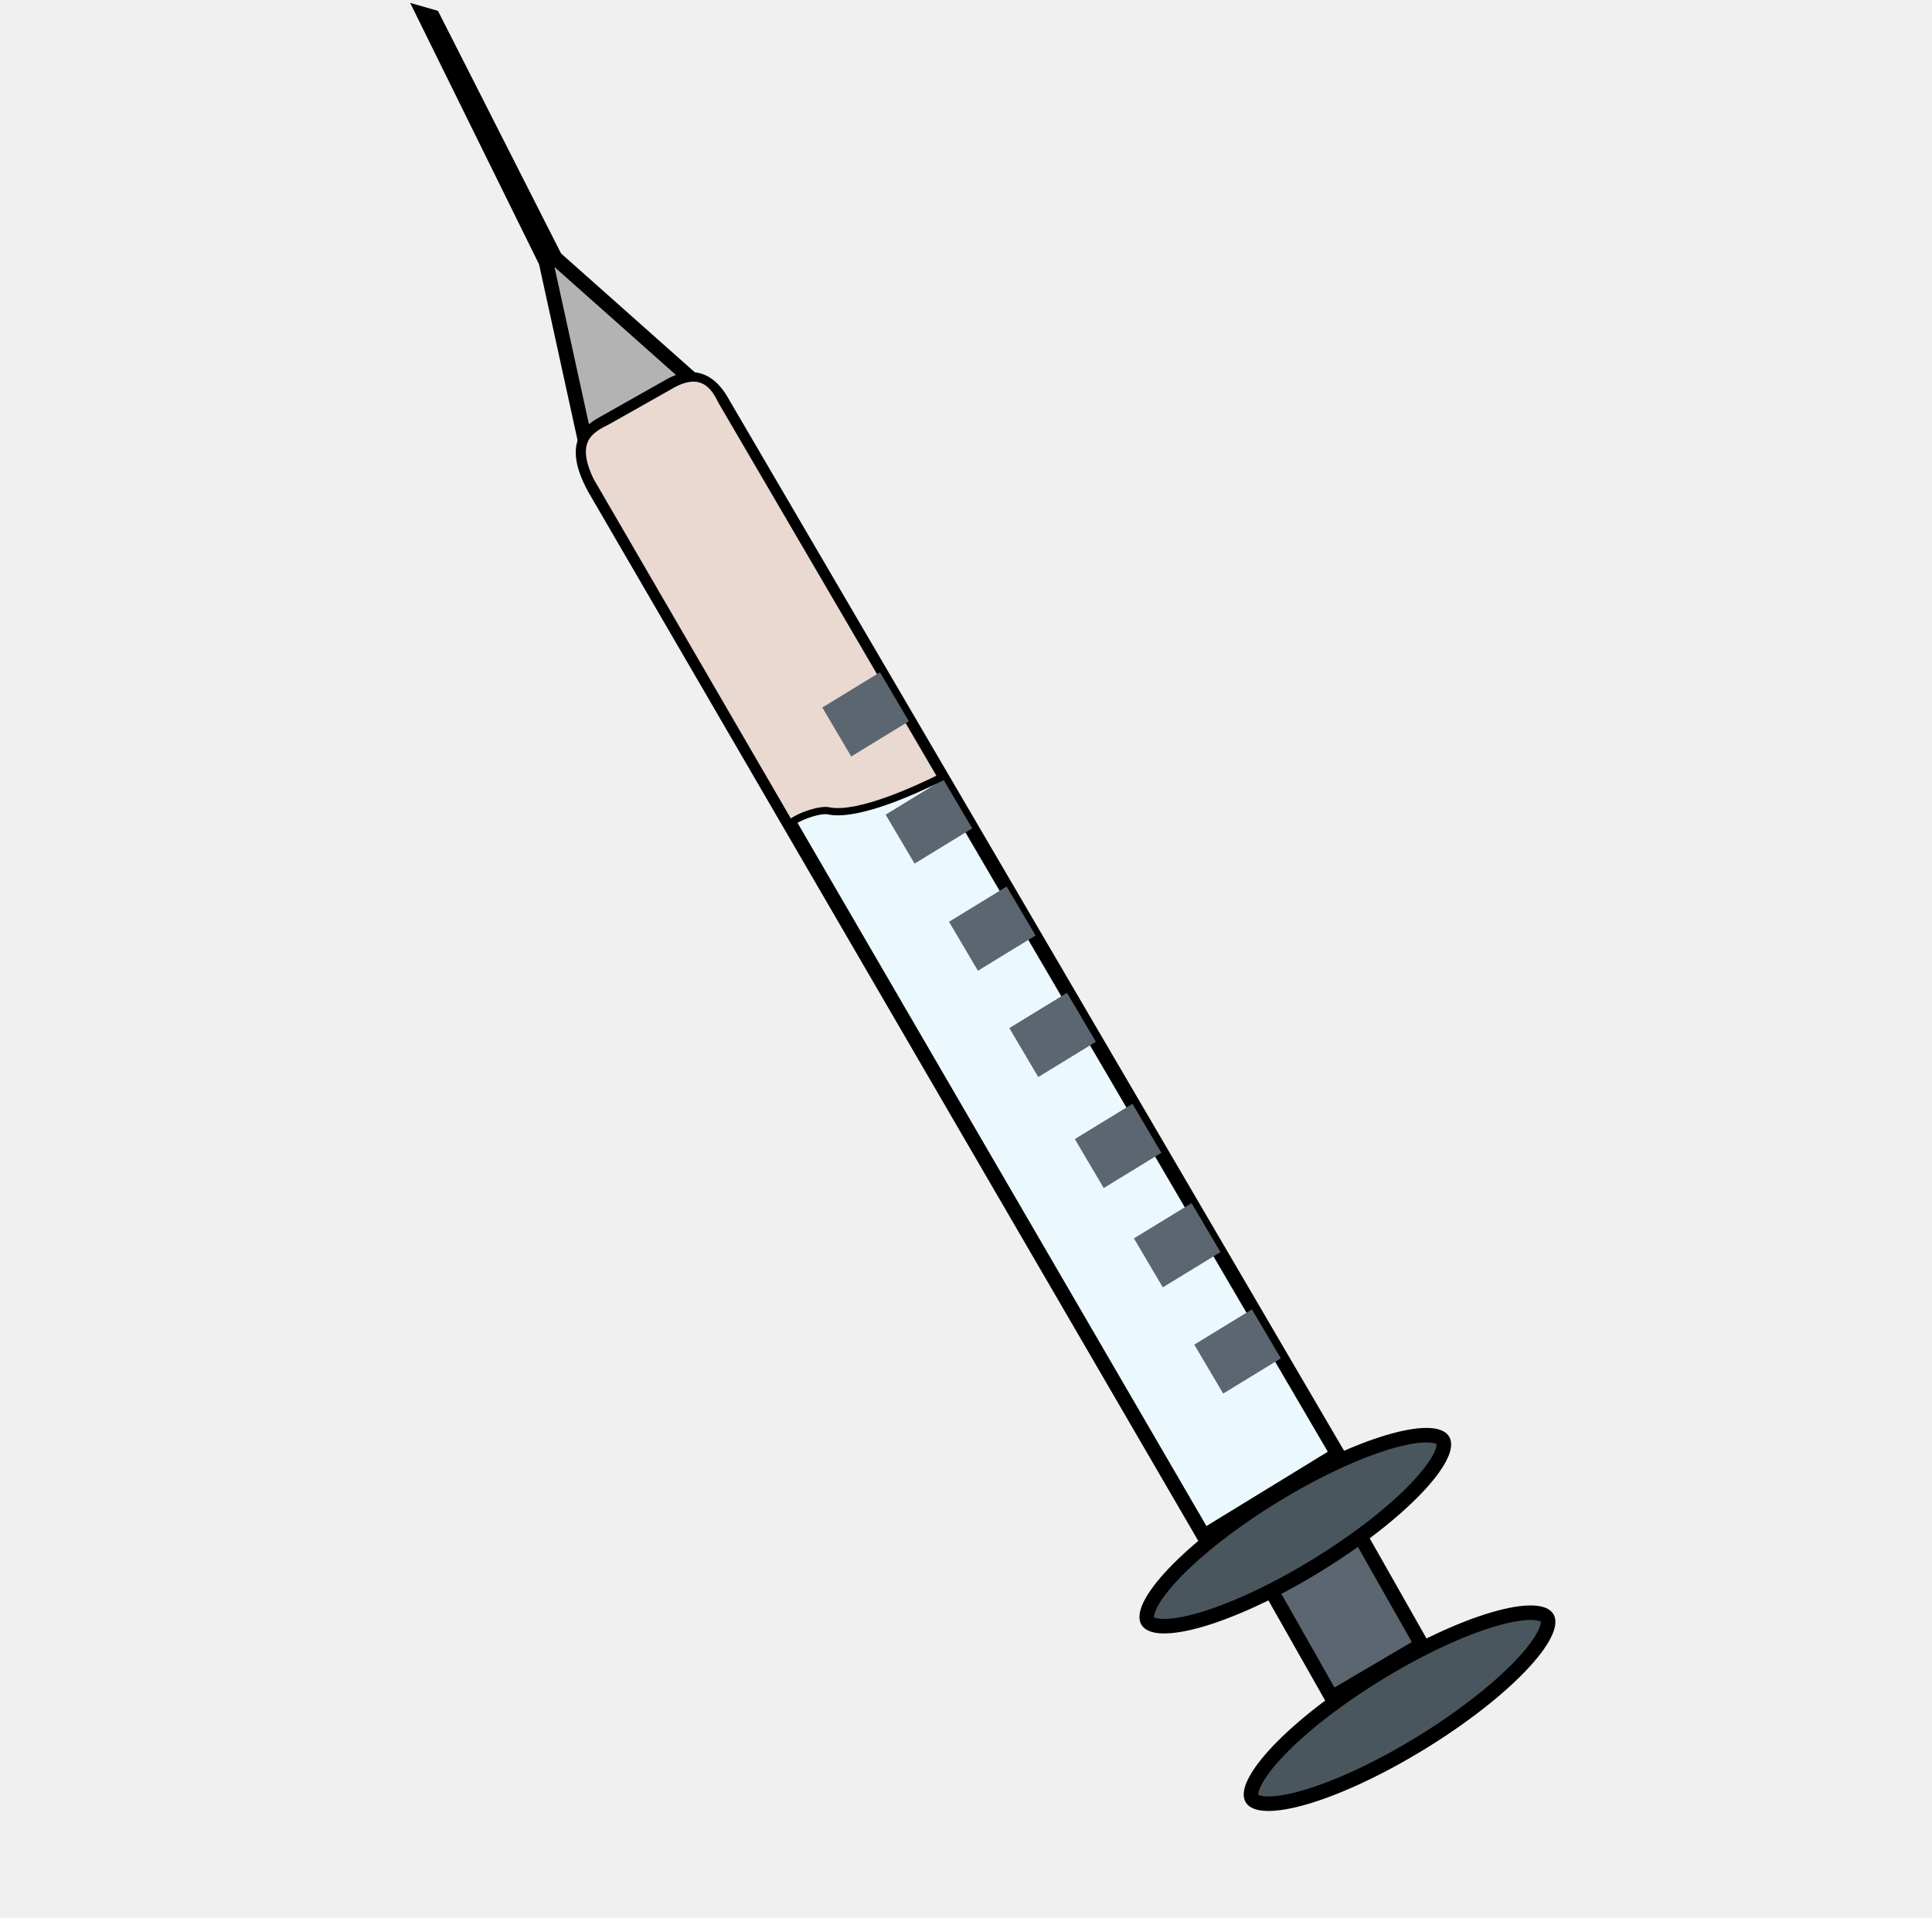
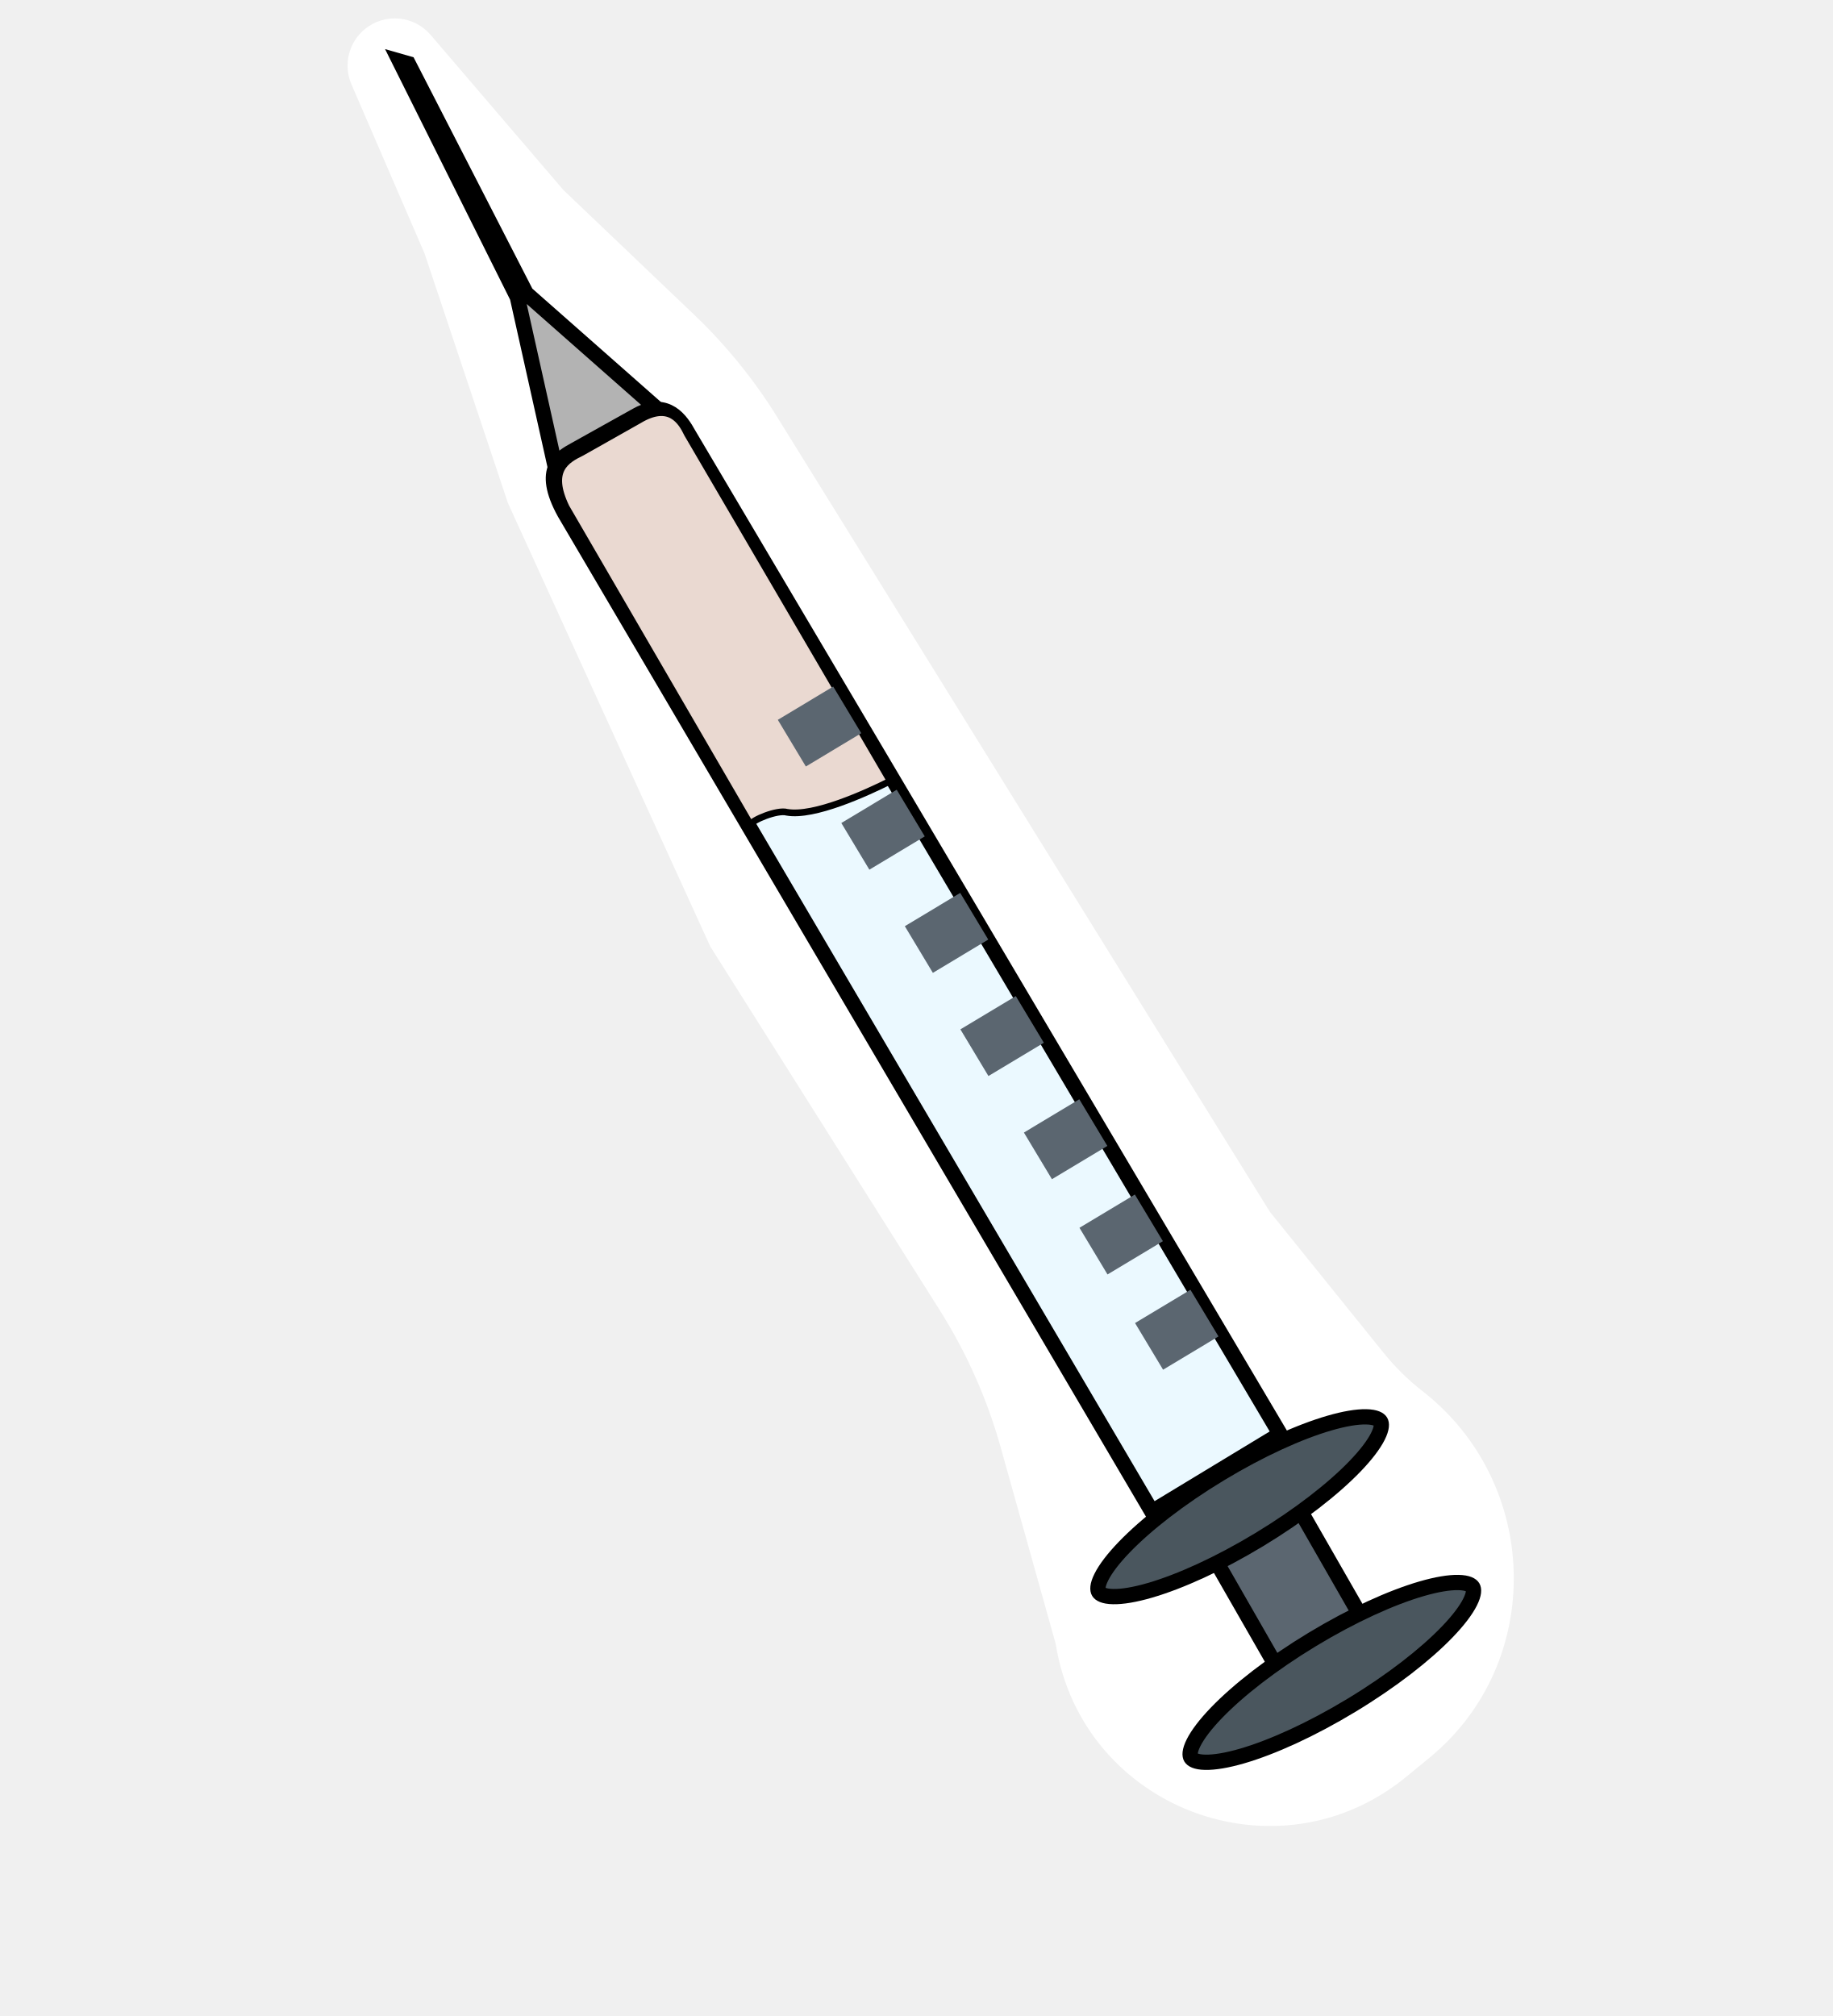
- <svg xmlns="http://www.w3.org/2000/svg" width="266" height="264" viewBox="0 0 266 264" fill="none">
-   <path d="M76.44 35.516L95.658 52.595L80.678 61.229L75.168 36.059L58.368 1.981L59.606 2.336L76.44 35.516Z" fill="#B3B3B3" stroke="black" stroke-width="2" />
-   <rect x="-1.355" y="-0.363" width="14.353" height="26.767" transform="matrix(-0.862076 0.506779 -0.493186 -0.869924 194.389 226.821)" fill="#5B6670" stroke="black" stroke-width="2" />
-   <path d="M213.023 222.765C213.213 223.086 213.268 223.767 212.636 225.028C212.031 226.237 210.919 227.715 209.339 229.369C206.19 232.665 201.345 236.489 195.547 240.035C189.75 243.581 184.157 246.139 179.82 247.422C177.644 248.065 175.839 248.37 174.507 248.347C173.116 248.322 172.551 247.953 172.362 247.632C172.173 247.311 172.118 246.63 172.749 245.368C173.354 244.16 174.466 242.682 176.046 241.028C179.195 237.732 184.04 233.908 189.838 230.362C195.636 226.816 201.228 224.258 205.565 222.975C207.741 222.332 209.546 222.027 210.878 222.05C212.269 222.075 212.834 222.444 213.023 222.765Z" fill="#4A565E" stroke="black" stroke-width="2" />
-   <path d="M198.668 198.322C198.858 198.643 198.913 199.324 198.281 200.586C197.676 201.794 196.564 203.272 194.984 204.926C191.835 208.222 186.99 212.046 181.192 215.592C175.395 219.138 169.802 221.696 165.465 222.979C163.289 223.622 161.484 223.927 160.152 223.904C158.761 223.879 158.196 223.51 158.007 223.189C157.817 222.868 157.762 222.187 158.394 220.926C158.999 219.717 160.111 218.239 161.691 216.585C164.84 213.289 169.685 209.465 175.483 205.919C181.28 202.373 186.873 199.815 191.21 198.532C193.386 197.889 195.191 197.584 196.523 197.607C197.914 197.632 198.479 198.001 198.668 198.322Z" fill="#4A565E" stroke="black" stroke-width="2" />
-   <path d="M99.658 55.776L184.172 200.227L165.755 211.504L81.859 67.231C78.35 60.781 81.487 59.185 83.352 58.132L92.41 53.018C96.625 50.779 98.634 53.895 99.658 55.776Z" fill="#EBF9FF" stroke="black" stroke-width="2" />
-   <rect width="7.83" height="9.304" transform="matrix(0.508304 0.861178 -0.853109 0.521734 129.876 107.312)" fill="#5B6670" />
-   <rect width="7.83" height="9.304" transform="matrix(0.508304 0.861178 -0.853109 0.521734 138.598 122.062)" fill="#5B6670" />
-   <rect width="7.83" height="9.304" transform="matrix(0.508304 0.861178 -0.853109 0.521734 146.905 136.698)" fill="#5B6670" />
-   <rect width="7.83" height="9.304" transform="matrix(0.508304 0.861178 -0.853109 0.521734 155.92 151.981)" fill="#5B6670" />
-   <rect width="7.83" height="9.304" transform="matrix(0.508304 0.861178 -0.853109 0.521734 164.057 165.655)" fill="#5B6670" />
-   <rect width="7.83" height="9.304" transform="matrix(0.508304 0.861178 -0.853109 0.521734 172.367 180.283)" fill="#5B6670" />
-   <path d="M114.221 111.671C118.262 112.376 126.063 108.791 129.624 107.015L99.365 55.241C98.479 53.4 96.733 50.404 92.144 53.171L83.618 57.984C81.28 59.129 78.616 60.633 81.274 66.159L108.781 113.513C108.973 112.843 112.777 111.257 114.221 111.671Z" fill="#EAD9D1" stroke="black" />
-   <rect width="7.83" height="9.304" transform="matrix(0.508304 0.861178 -0.853109 0.521734 121.155 92.5635)" fill="#5B6670" />
+ <svg xmlns="http://www.w3.org/2000/svg" width="240" height="264" viewBox="0 0 240 264" fill="none">
+   <path d="M55.596 33.194L46.022 11.045C44.922 8.501 45.65 5.536 47.803 3.791C50.405 1.681 54.214 2.028 56.392 4.573L73.788 24.896L90.887 41.201C95.063 45.183 98.715 49.681 101.756 54.585L166.304 158.711L181.215 177.199C182.704 179.045 184.428 180.735 186.298 182.192C201.743 194.233 202.344 217.723 187.214 230.157L184.179 232.652C167.282 246.538 141.691 236.842 138.237 215.246L131.038 189.534C129.263 183.196 126.578 177.149 123.066 171.583L93.019 123.961L66.511 65.87L55.596 33.194Z" fill="white" />
+   <path d="M68.907 38.42L86.489 53.927L72.835 61.709L67.747 38.908L52.333 8.018L53.464 8.342L68.907 38.42Z" fill="#B3B3B3" stroke="black" stroke-width="2" />
+   <rect x="-1.362" y="-0.365" width="12.863" height="24.155" transform="matrix(-0.864547 0.502621 -0.497374 -0.867496 176.762 211.894)" fill="#5B6670" stroke="black" stroke-width="2" />
+   <path d="M192.853 207.841C193.002 208.09 193.072 208.668 192.501 209.802C191.958 210.882 190.953 212.211 189.518 213.701C186.658 216.671 182.251 220.117 176.971 223.311C171.692 226.505 166.601 228.804 162.654 229.953C160.673 230.529 159.036 230.798 157.833 230.774C156.571 230.749 156.098 230.415 155.949 230.166C155.8 229.917 155.73 229.339 156.3 228.205C156.844 227.124 157.849 225.796 159.284 224.306C162.144 221.336 166.551 217.89 171.83 214.696C177.11 211.502 182.201 209.203 186.148 208.054C188.129 207.478 189.765 207.209 190.968 207.233C192.23 207.258 192.704 207.592 192.853 207.841Z" fill="#4A565E" stroke="black" stroke-width="2" />
+   <path d="M180.779 186.145C180.928 186.394 180.998 186.972 180.428 188.106C179.884 189.187 178.879 190.515 177.444 192.005C174.584 194.975 170.177 198.421 164.898 201.615C159.618 204.809 154.527 207.108 150.58 208.257C148.599 208.833 146.963 209.103 145.76 209.078C144.498 209.053 144.024 208.719 143.875 208.47C143.726 208.221 143.656 207.643 144.227 206.509C144.77 205.429 145.775 204.1 147.21 202.61C150.07 199.641 154.477 196.194 159.757 193C165.036 189.807 170.127 187.507 174.074 186.359C176.055 185.782 177.692 185.513 178.895 185.537C180.157 185.562 180.63 185.896 180.779 186.145Z" fill="#4A565E" stroke="black" stroke-width="2" />
+   <path d="M83.524 54.308C87.366 52.29 89.207 55.116 90.146 56.822L106 83.621L167.628 187.795L150.842 197.962L84.126 84.5L73.925 67.151C70.707 61.303 73.567 59.866 75.267 58.917L83.524 54.308Z" fill="#EBF9FF" stroke="black" stroke-width="2" />
+   <path d="M103.054 106.37C106.601 106.989 113.448 103.842 116.573 102.283L90.015 56.842C89.237 55.226 87.705 52.596 83.677 55.025L76.194 59.25C74.142 60.254 71.804 61.574 74.137 66.424L98.279 107.987C98.448 107.398 101.787 106.007 103.054 106.37Z" fill="#EAD9D1" stroke="black" stroke-width="0.878" />
+   <rect width="7.129" height="8.462" transform="matrix(0.51507 0.857108 -0.857227 0.515006 117.424 103.417)" fill="#5B6670" />
+   <rect width="7.129" height="8.462" transform="matrix(0.51507 0.857108 -0.857227 0.515006 125.74 116.929)" fill="#5B6670" />
+   <rect width="7.129" height="8.462" transform="matrix(0.51507 0.857108 -0.857227 0.515006 133.017 130.441)" fill="#5B6670" />
+   <rect width="7.129" height="8.462" transform="matrix(0.51507 0.857108 -0.857227 0.515006 141.333 143.953)" fill="#5B6670" />
+   <rect width="7.129" height="8.462" transform="matrix(0.51507 0.857108 -0.857227 0.515006 148.609 156.425)" fill="#5B6670" />
+   <rect width="7.129" height="8.462" transform="matrix(0.51507 0.857108 -0.857227 0.515006 155.886 168.898)" fill="#5B6670" />
+   <rect width="7.129" height="8.462" transform="matrix(0.51507 0.857108 -0.857227 0.515006 109.108 89.9055)" fill="#5B6670" />
</svg>
